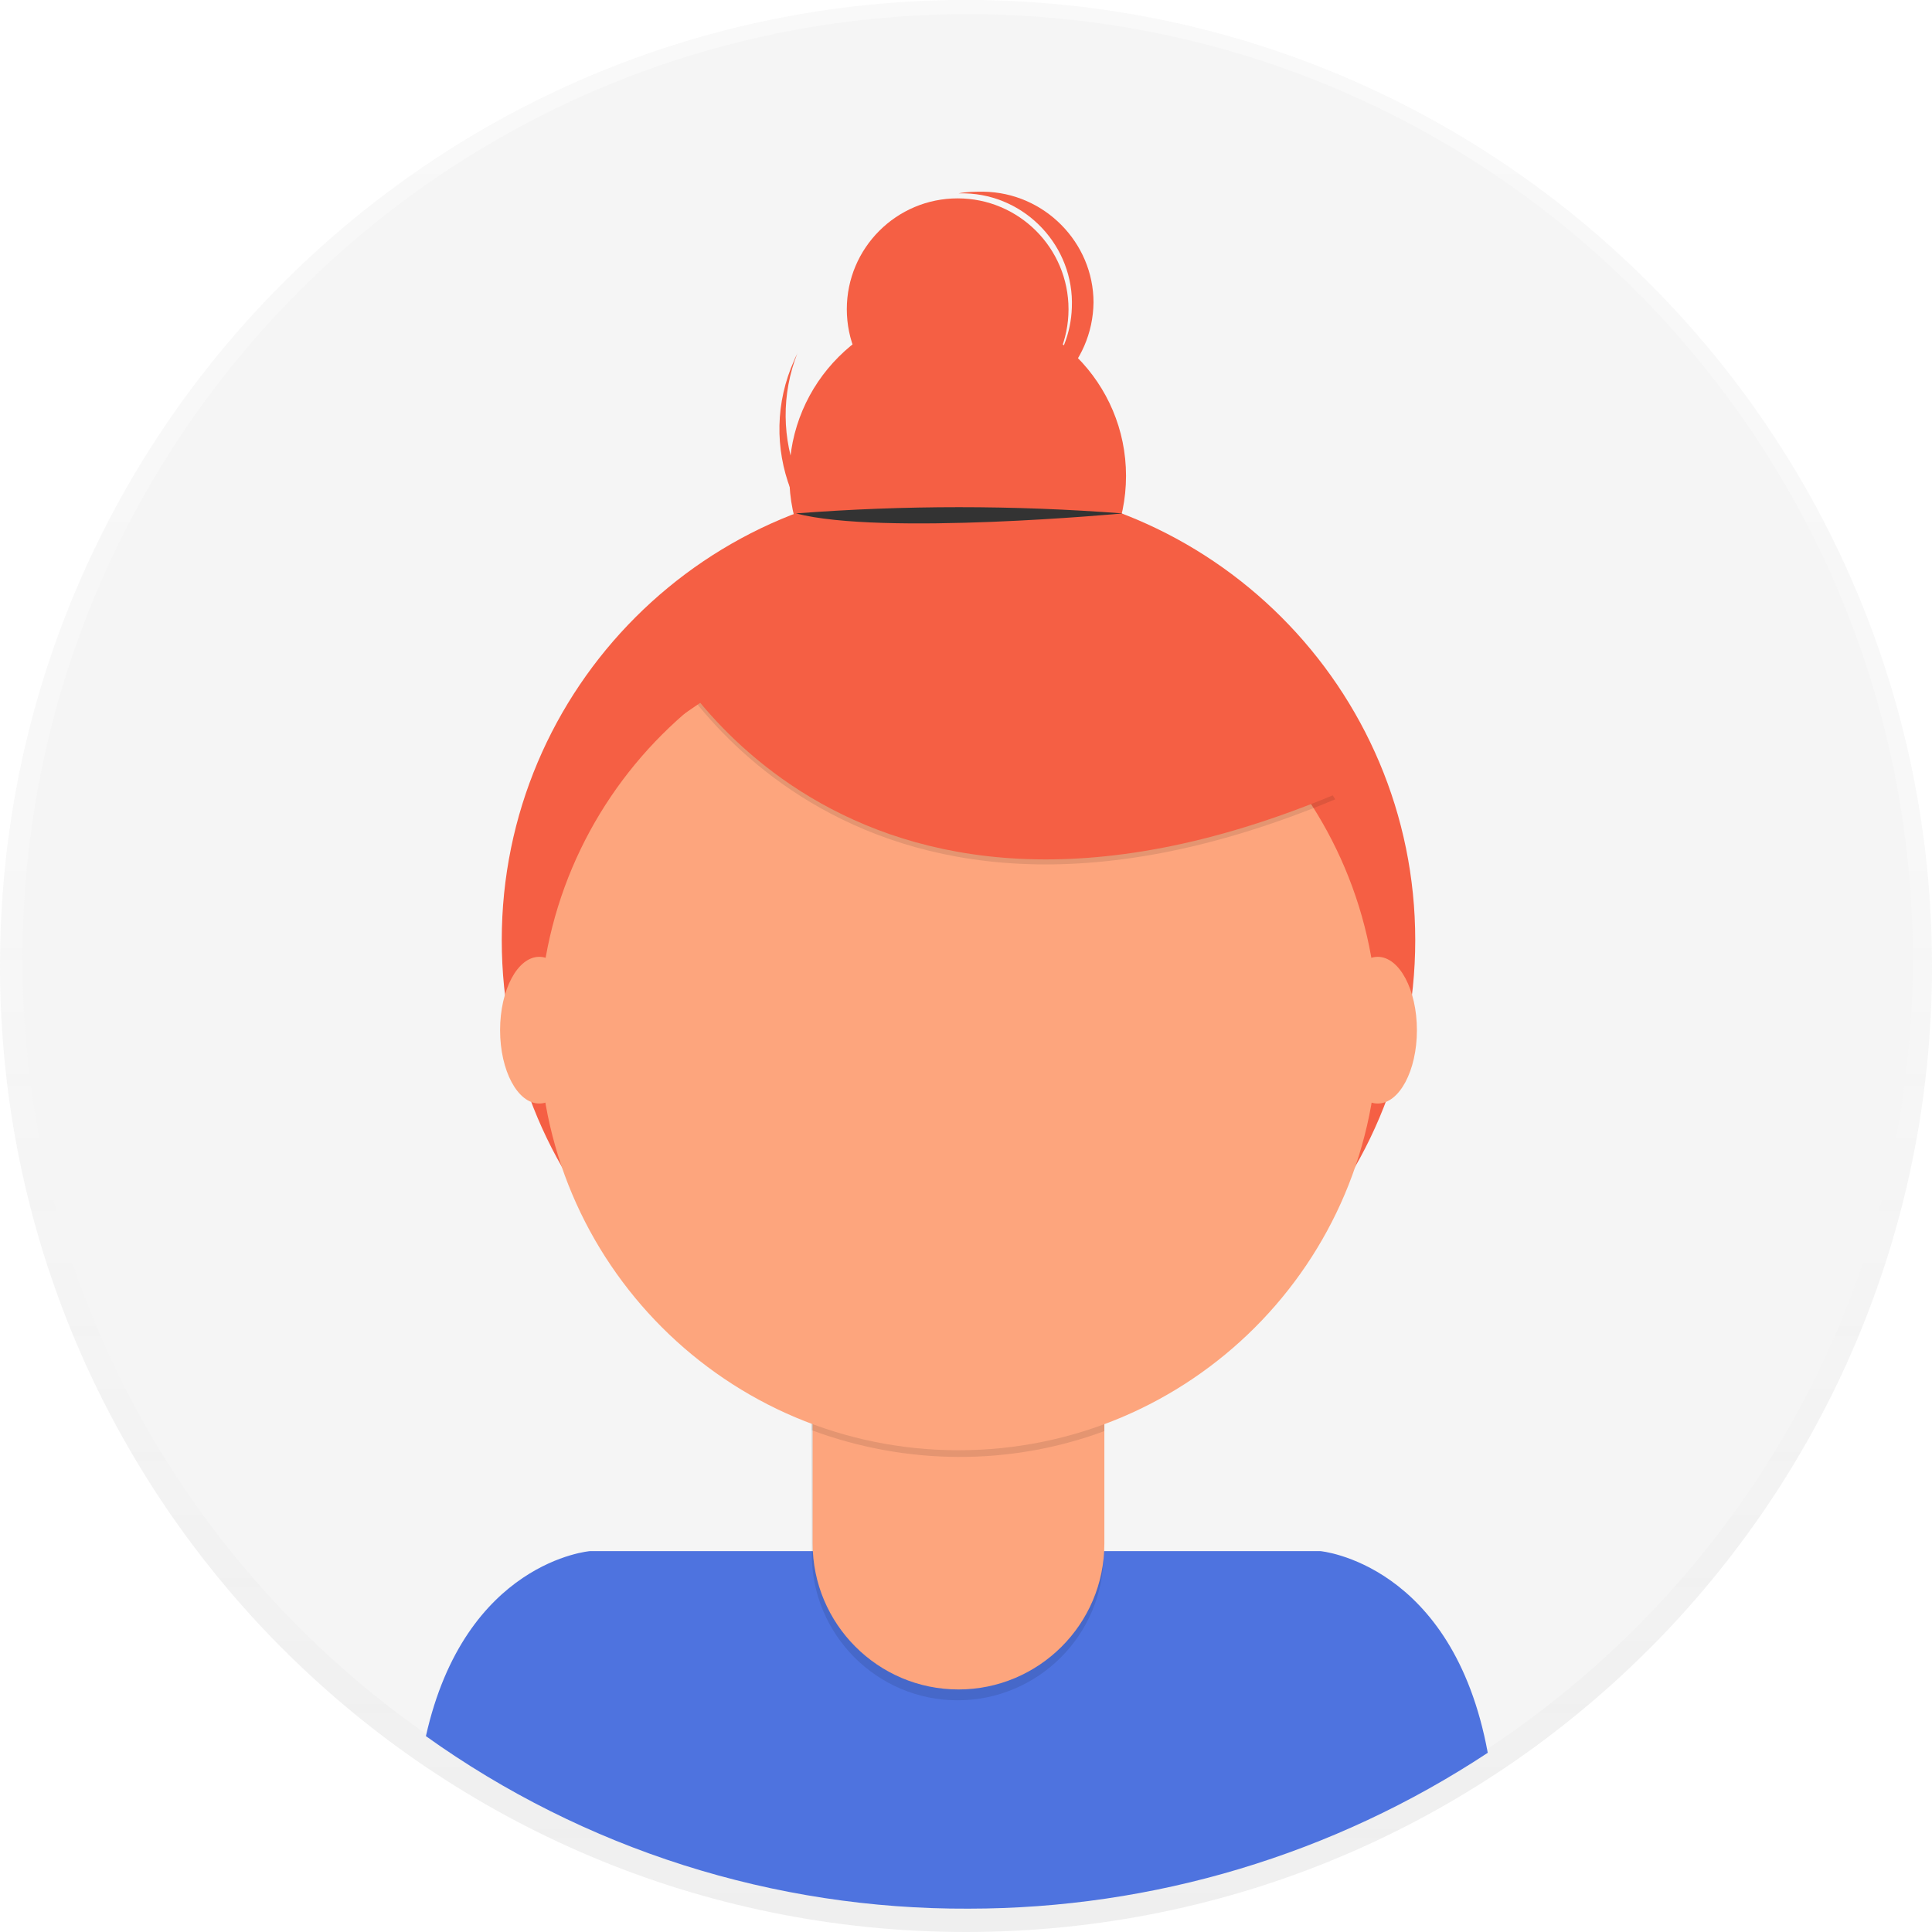
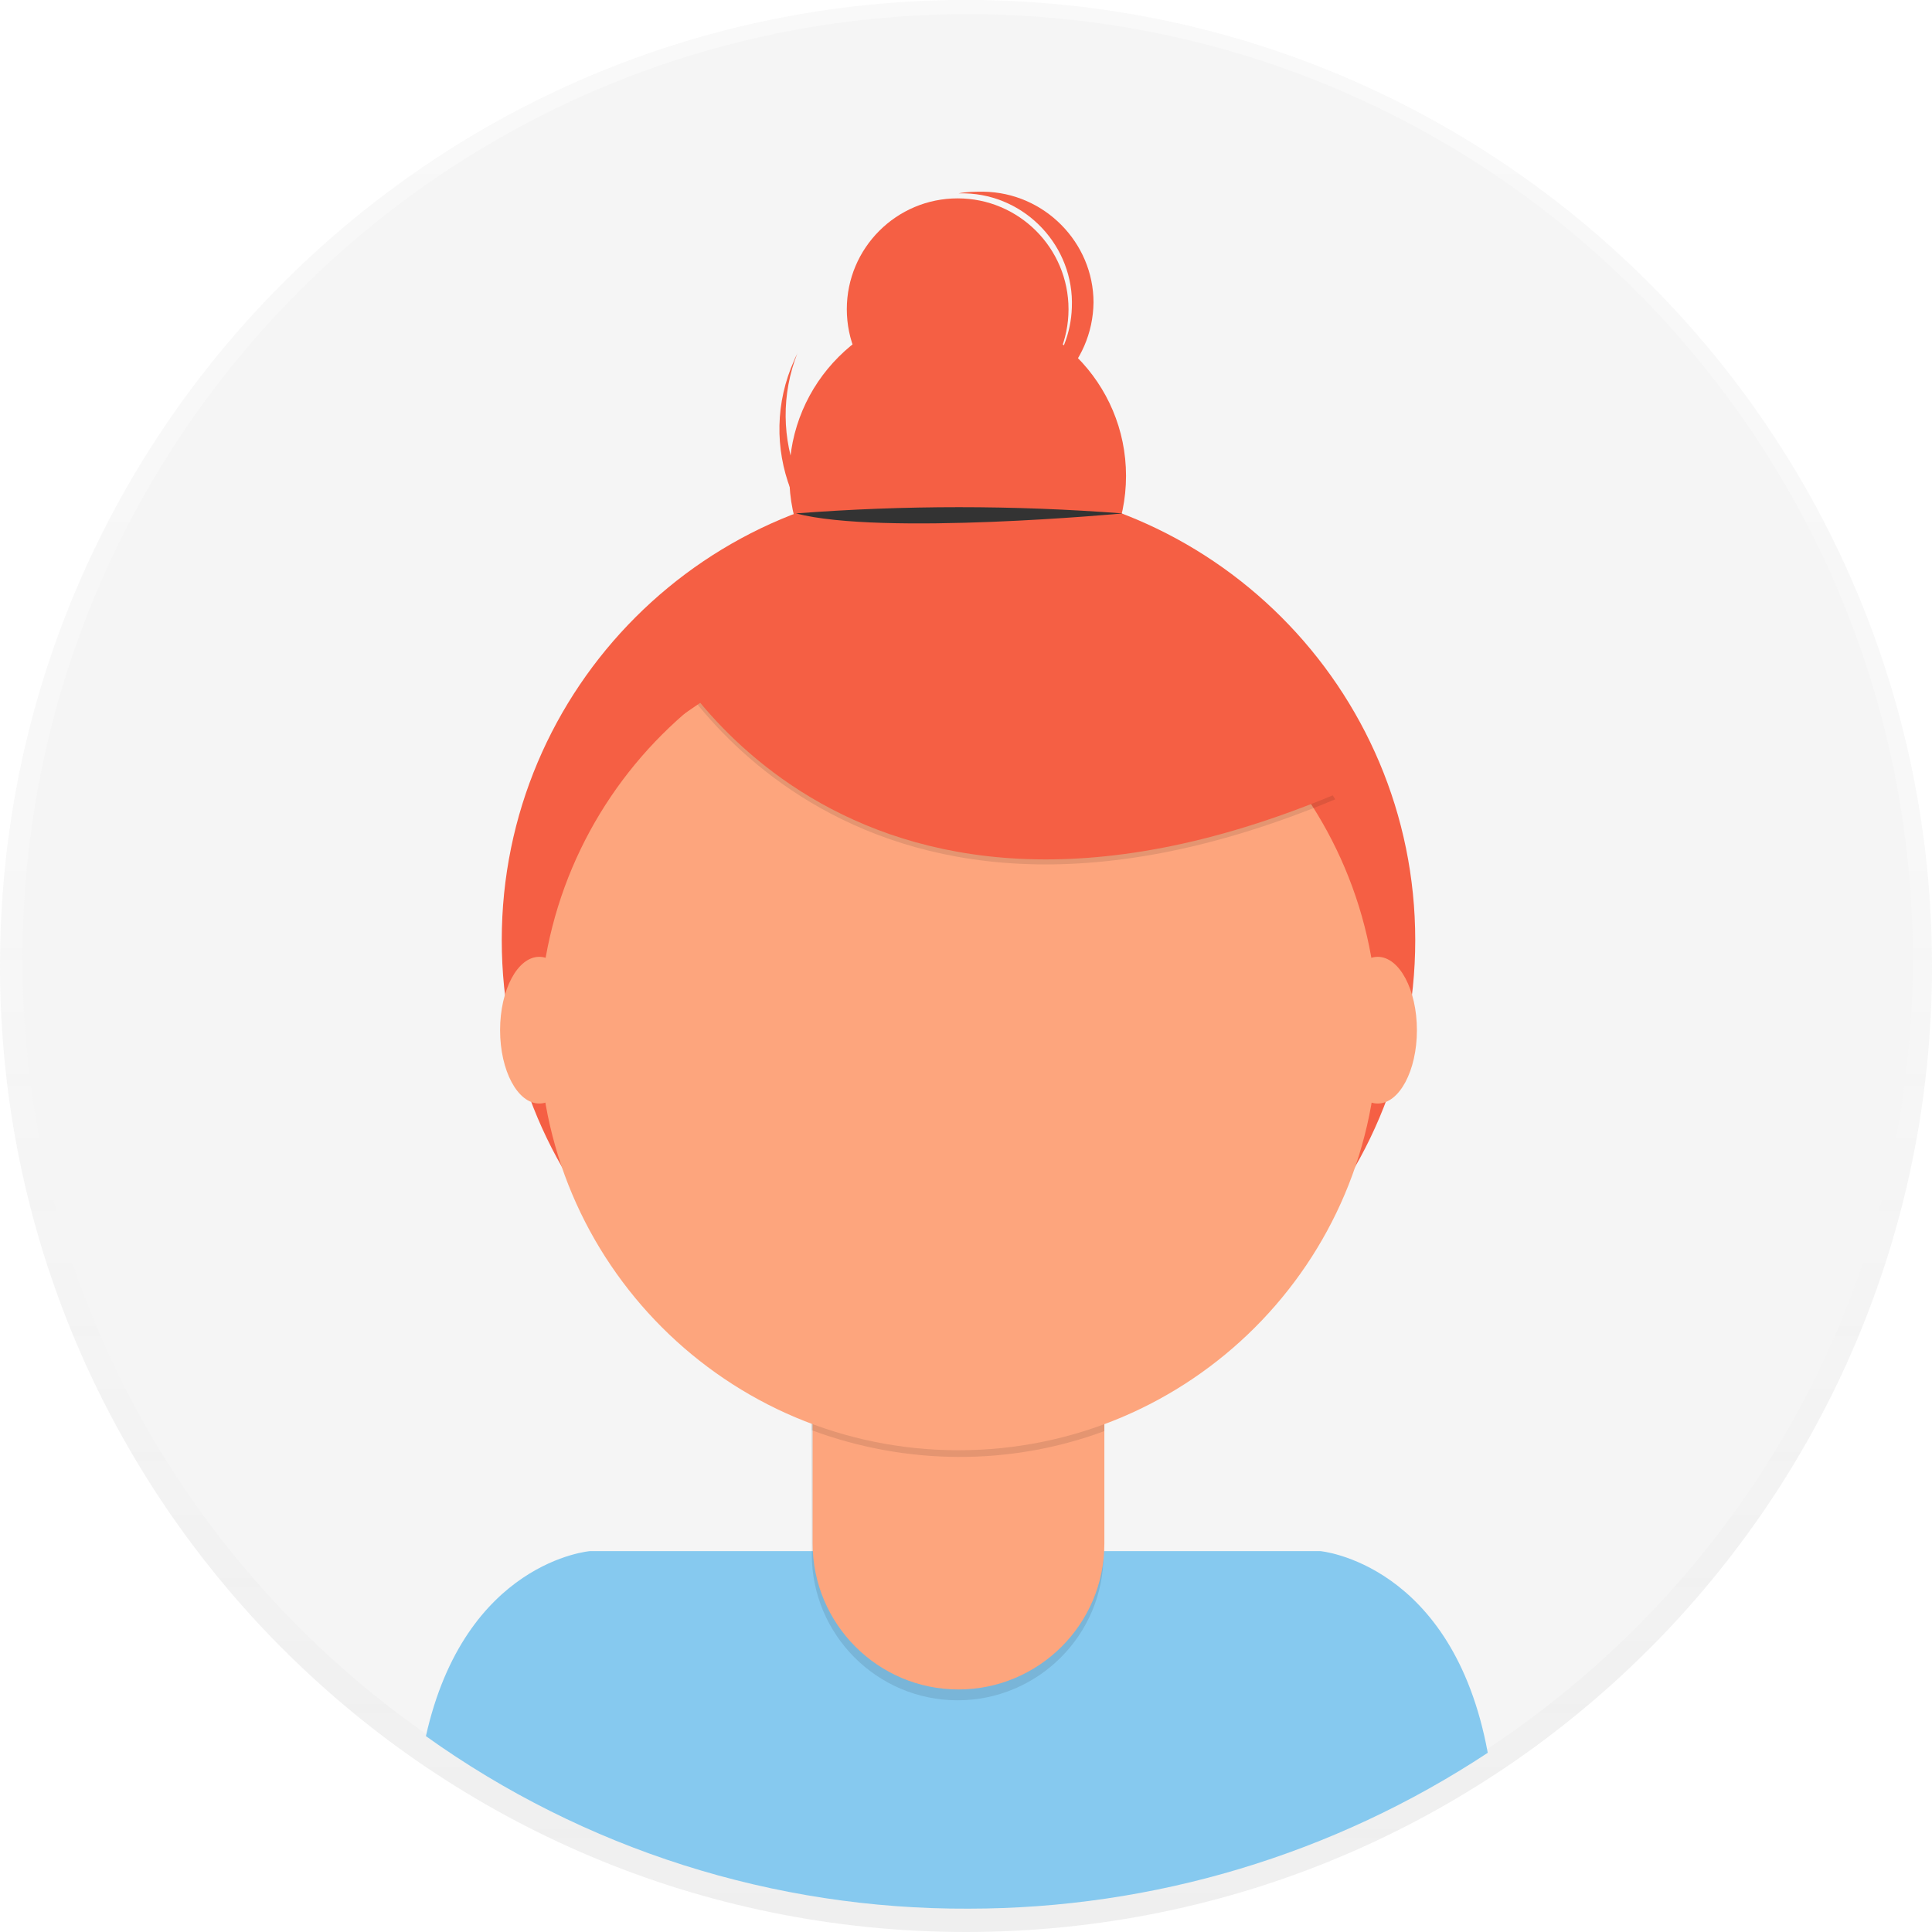
<svg xmlns="http://www.w3.org/2000/svg" version="1.1" id="_x38_8ce59e9-c4b8-4d1d-9d7a-ce0190159aa8" x="0px" y="0px" viewBox="0 0 231.8 231.8" style="enable-background:new 0 0 231.8 231.8;" xml:space="preserve">
  <style type="text/css">
	.st0{opacity:0.5;}
	.st1{fill:url(#SVGID_1_);}
	.st2{fill:#F5F5F5;}
- 	.st3{fill:#4E73DF;}
+ 	.st3{fill:#86C9EF;}
	.st4{fill:#F55F44;}
	.st5{opacity:0.1;enable-background:new    ;}
	.st6{fill:#FDA57D;}
	.st7{fill:#333333;}
</style>
  <g class="st0">
    <linearGradient id="SVGID_1_" gradientUnits="userSpaceOnUse" x1="115.89" y1="9.36" x2="115.89" y2="241.14" gradientTransform="matrix(1 0 0 -1 0 241.14)">
      <stop offset="0" style="stop-color:#808080;stop-opacity:0.25" />
      <stop offset="0.54" style="stop-color:#808080;stop-opacity:0.12" />
      <stop offset="1" style="stop-color:#808080;stop-opacity:0.1" />
    </linearGradient>
    <circle class="st1" cx="115.9" cy="115.9" r="115.9" />
  </g>
  <circle class="st2" cx="116.1" cy="115.1" r="113.4" />
  <path class="st3" d="M116.2,229c22.2,0,43.8-6.5,62.3-18.7c-4.2-22.8-20.1-24.2-20.1-24.2H70.8c0,0-15,1.2-19.7,22.2  C70.1,221.9,92.9,229.1,116.2,229z" />
  <circle class="st4" cx="115" cy="112.8" r="54.8" />
  <path class="st5" d="M97.3,158.4h35.1l0,0v28.1c0,9.7-7.9,17.5-17.5,17.5l0,0l0,0c-9.7,0-17.5-7.9-17.5-17.5l0,0L97.3,158.4  L97.3,158.4z" />
  <path class="st6" d="M100.7,157.1h28.4c1.9,0,3.4,1.5,3.4,3.4l0,0v24.7c0,9.7-7.9,17.5-17.5,17.5l0,0l0,0c-9.7,0-17.5-7.9-17.5-17.5  l0,0v-24.7C97.4,158.6,98.8,157.1,100.7,157.1L100.7,157.1L100.7,157.1z" />
  <path class="st5" d="M97.4,171.6c11.3,4.2,23.8,4.3,35.1,0.1v-4.3H97.4V171.6z" />
  <circle class="st6" cx="115" cy="123.7" r="50.3" />
  <circle class="st4" cx="114.9" cy="57.1" r="20.2" />
  <circle class="st4" cx="114.9" cy="37.1" r="13.3" />
  <path class="st4" d="M106.2,68.2c-9.9-4.4-14.5-15.8-10.5-25.9c-0.1,0.3-0.3,0.6-0.4,0.9c-4.6,10.2,0,22.2,10.2,26.8  s22.2,0,26.8-10.2c0.1-0.3,0.2-0.6,0.4-0.9C127.6,68.5,116,72.6,106.2,68.2z" />
  <path class="st5" d="M79.2,77.9c0,0,21.2,43,81,18l-13.9-21.8l-24.7-8.9L79.2,77.9z" />
  <path class="st4" d="M79.2,77.3c0,0,21.2,43,81,18l-13.9-21.8l-24.7-8.9L79.2,77.3z" />
  <path class="st7" d="M95.5,61.6c13-1,26.1-1,39.2,0C134.7,61.6,105.8,64.3,95.5,61.6z" />
  <path class="st4" d="M118,23c-1,0-2,0-3,0.2h0.8c7.3,0.2,13.1,6.4,12.8,13.7c-0.2,6.2-4.7,11.5-10.8,12.6  c7.3,0.1,13.3-5.8,13.4-13.2C131.2,29.1,125.3,23.1,118,23L118,23z" />
  <ellipse class="st6" cx="64.7" cy="123.6" rx="4.7" ry="8.8" />
  <ellipse class="st6" cx="165.3" cy="123.6" rx="4.7" ry="8.8" />
  <polygon class="st4" points="76,78.6 85.8,73.5 88,81.6 82,85.7 " />
</svg>
